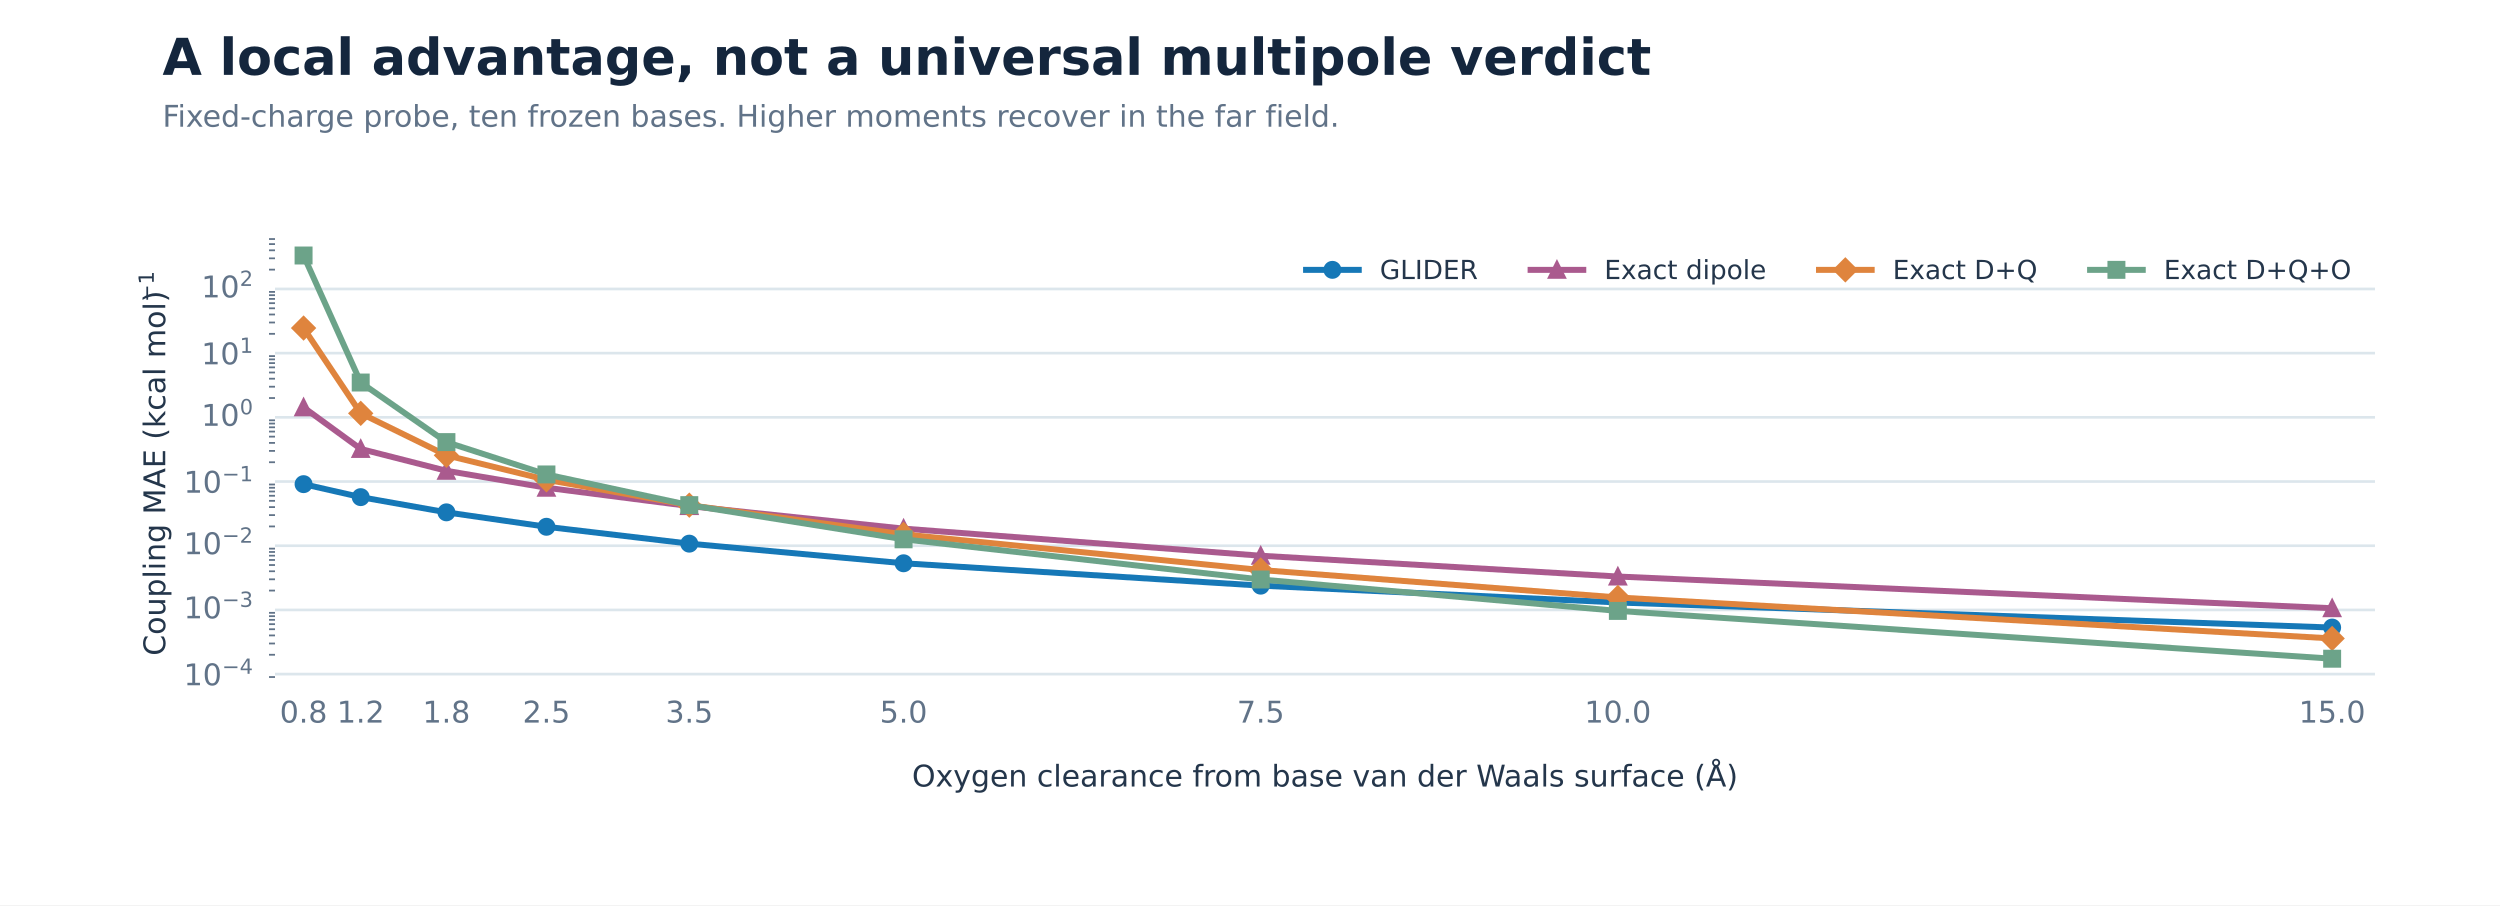
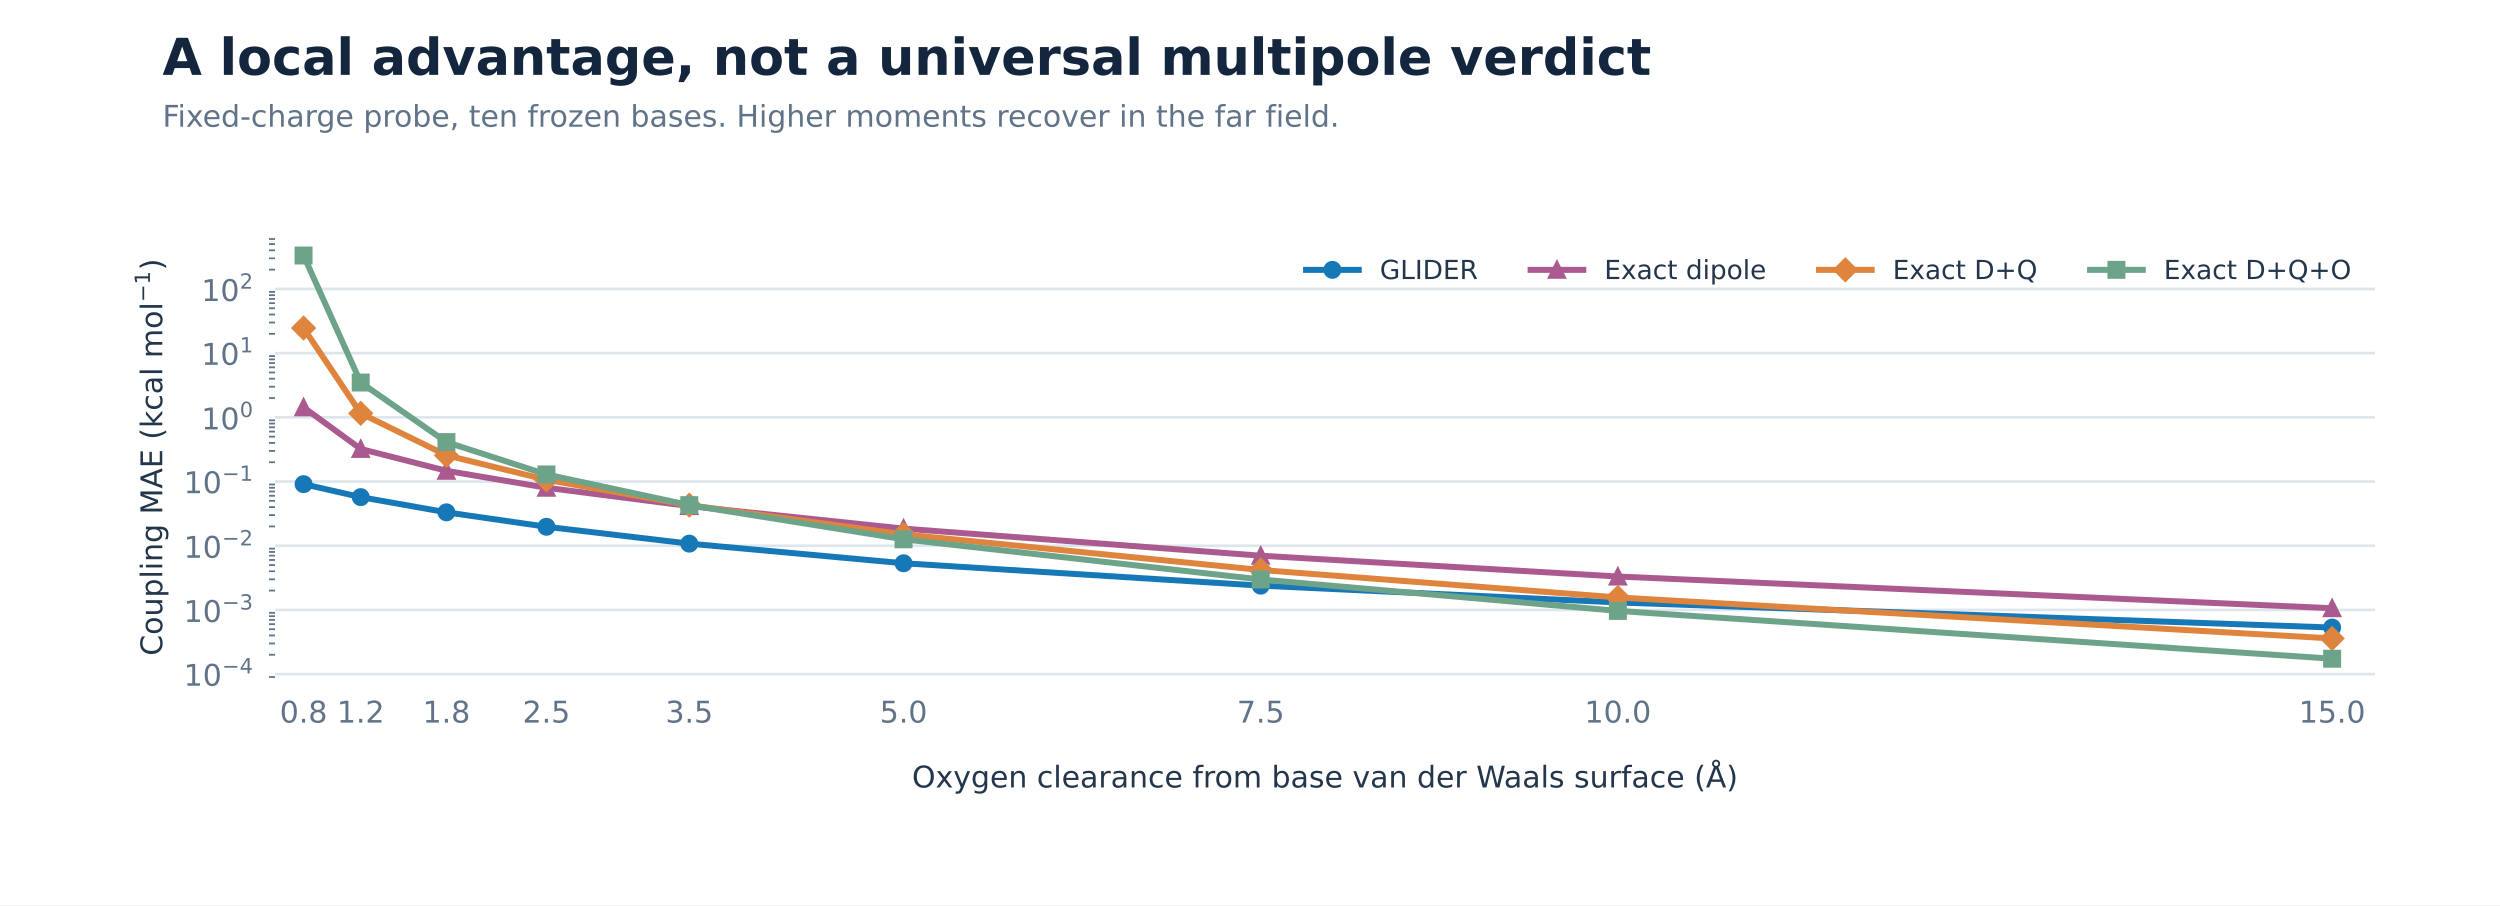
<svg xmlns="http://www.w3.org/2000/svg" xmlns:xlink="http://www.w3.org/1999/xlink" width="835.2pt" height="302.4pt" viewBox="0 0 835.2 302.4" version="1.1">
  <defs>
    <style type="text/css">*{stroke-linejoin: round; stroke-linecap: butt}</style>
  </defs>
  <g id="figure_1">
    <g id="patch_1">
-       <path d="M 0 302.4  L 835.2 302.4  L 835.2 0  L 0 0  z " style="fill: #ffffff" />
+       <path d="M 0 302.4 L 835.2 302.4 L 835.2 0 L 0 0 z " style="fill: #ffffff" />
    </g>
    <g id="axes_1">
      <g id="patch_2">
-         <path d="M 91.872 226.8  L 793.44 226.8  L 793.44 78.624  L 91.872 78.624  z " style="fill: #ffffff" />
+         <path d="M 91.872 226.8 L 793.44 226.8 L 793.44 78.624 L 91.872 78.624 z " style="fill: #ffffff" />
      </g>
      <g id="matplotlib.axis_1">
        <g id="xtick_1">
          <g id="line2d_1" />
          <g id="text_1">
-             <text style="fill: #617388; font: 10px 'DejaVu Sans'; text-anchor: middle" x="101.417" y="241.398" transform="rotate(-0 101.4171 241.3984)">0.8</text>
+             <text style="font-size: 10px; font-family: 'DejaVu Sans'; text-anchor: middle; fill: #617388" x="101.417" y="241.398" transform="rotate(-0 101.4171 241.3977)">0.8</text>
          </g>
        </g>
        <g id="xtick_2">
          <g id="line2d_2" />
          <g id="text_2">
-             <text style="fill: #617388; font: 10px 'DejaVu Sans'; text-anchor: middle" x="120.507" y="241.398" transform="rotate(-0 120.5074 241.3984)">1.2</text>
+             <text style="font-size: 10px; font-family: 'DejaVu Sans'; text-anchor: middle; fill: #617388" x="120.507" y="241.398" transform="rotate(-0 120.5074 241.3977)">1.2</text>
          </g>
        </g>
        <g id="xtick_3">
          <g id="line2d_3" />
          <g id="text_3">
-             <text style="fill: #617388; font: 10px 'DejaVu Sans'; text-anchor: middle" x="149.143" y="241.398" transform="rotate(-0 149.1429 241.3984)">1.8</text>
+             <text style="font-size: 10px; font-family: 'DejaVu Sans'; text-anchor: middle; fill: #617388" x="149.143" y="241.398" transform="rotate(-0 149.1429 241.3977)">1.8</text>
          </g>
        </g>
        <g id="xtick_4">
          <g id="line2d_4" />
          <g id="text_4">
-             <text style="fill: #617388; font: 10px 'DejaVu Sans'; text-anchor: middle" x="182.551" y="241.398" transform="rotate(-0 182.5509 241.3984)">2.5</text>
+             <text style="font-size: 10px; font-family: 'DejaVu Sans'; text-anchor: middle; fill: #617388" x="182.551" y="241.398" transform="rotate(-0 182.5509 241.3977)">2.5</text>
          </g>
        </g>
        <g id="xtick_5">
          <g id="line2d_5" />
          <g id="text_5">
-             <text style="fill: #617388; font: 10px 'DejaVu Sans'; text-anchor: middle" x="230.277" y="241.398" transform="rotate(-0 230.2766 241.3984)">3.5</text>
+             <text style="font-size: 10px; font-family: 'DejaVu Sans'; text-anchor: middle; fill: #617388" x="230.277" y="241.398" transform="rotate(-0 230.2766 241.3977)">3.5</text>
          </g>
        </g>
        <g id="xtick_6">
          <g id="line2d_6" />
          <g id="text_6">
-             <text style="fill: #617388; font: 10px 'DejaVu Sans'; text-anchor: middle" x="301.865" y="241.398" transform="rotate(-0 301.8651 241.3984)">5.0</text>
+             <text style="font-size: 10px; font-family: 'DejaVu Sans'; text-anchor: middle; fill: #617388" x="301.865" y="241.398" transform="rotate(-0 301.8651 241.3977)">5.0</text>
          </g>
        </g>
        <g id="xtick_7">
          <g id="line2d_7" />
          <g id="text_7">
-             <text style="fill: #617388; font: 10px 'DejaVu Sans'; text-anchor: middle" x="421.179" y="241.398" transform="rotate(-0 421.1794 241.3984)">7.5</text>
+             <text style="font-size: 10px; font-family: 'DejaVu Sans'; text-anchor: middle; fill: #617388" x="421.179" y="241.398" transform="rotate(-0 421.1794 241.3977)">7.5</text>
          </g>
        </g>
        <g id="xtick_8">
          <g id="line2d_8" />
          <g id="text_8">
-             <text style="fill: #617388; font: 10px 'DejaVu Sans'; text-anchor: middle" x="540.494" y="241.398" transform="rotate(-0 540.4937 241.3984)">10.0</text>
+             <text style="font-size: 10px; font-family: 'DejaVu Sans'; text-anchor: middle; fill: #617388" x="540.494" y="241.398" transform="rotate(-0 540.4937 241.3977)">10.0</text>
          </g>
        </g>
        <g id="xtick_9">
          <g id="line2d_9" />
          <g id="text_9">
-             <text style="fill: #617388; font: 10px 'DejaVu Sans'; text-anchor: middle" x="779.122" y="241.398" transform="rotate(-0 779.1223 241.3984)">15.0</text>
+             <text style="font-size: 10px; font-family: 'DejaVu Sans'; text-anchor: middle; fill: #617388" x="779.122" y="241.398" transform="rotate(-0 779.1223 241.3977)">15.0</text>
          </g>
        </g>
        <g id="text_10">
-           <text style="fill: #24364b; font: 10px 'DejaVu Sans'; text-anchor: middle" x="442.656" y="262.761" transform="rotate(-0 442.656 262.7609)">Oxygen clearance from base van der Waals surface (Å)</text>
+           <text style="font-size: 10px; font-family: 'DejaVu Sans'; text-anchor: middle; fill: #24364b" x="442.656" y="263.083" transform="rotate(-0 442.656 263.0828)">Oxygen clearance from base van der Waals surface (Å)</text>
        </g>
      </g>
      <g id="matplotlib.axis_2">
        <g id="ytick_1">
          <g id="line2d_10">
-             <path d="M 91.872 225.206  L 793.44 225.206  " clip-path="url(#pe23eff1ff9)" style="fill: none; stroke: #dce6ec; stroke-width: 0.9; stroke-linecap: square" />
+             <path d="M 91.872 225.206 L 793.44 225.206 " clip-path="url(#pe23eff1ff9)" style="fill: none; stroke: #dce6ec; stroke-width: 0.9; stroke-linecap: square" />
          </g>
          <g id="line2d_11" />
          <g id="text_11">
-             <g style="fill: #617388" transform="translate(61.372 229.0049)">
+             <g style="fill: #617388" transform="translate(61.372 229.8556)">
              <text>
-                 <tspan style="font: 10px 'DejaVu Sans'" x="0 6.362" y="-0.064">10</tspan>
-                 <tspan style="font: 7px 'DejaVu Sans'" x="12.82 18.686" y="-3.892">−4</tspan>
+                 <tspan x="0" y="-0.762" style="font-size: 10px; font-family: 'DejaVu Sans'; fill: #617388">1</tspan>
+                 <tspan x="6.362" y="-0.762" style="font-size: 10px; font-family: 'DejaVu Sans'; fill: #617388">0</tspan>
+                 <tspan x="12.82" y="-4.892" style="font-size: 7px; font-family: 'DejaVu Sans'; fill: #617388">−</tspan>
+                 <tspan x="18.686" y="-4.892" style="font-size: 7px; font-family: 'DejaVu Sans'; fill: #617388">4</tspan>
              </text>
            </g>
          </g>
        </g>
        <g id="ytick_2">
          <g id="line2d_12">
-             <path d="M 91.872 203.761  L 793.44 203.761  " clip-path="url(#pe23eff1ff9)" style="fill: none; stroke: #dce6ec; stroke-width: 0.9; stroke-linecap: square" />
+             <path d="M 91.872 203.761 L 793.44 203.761 " clip-path="url(#pe23eff1ff9)" style="fill: none; stroke: #dce6ec; stroke-width: 0.9; stroke-linecap: square" />
          </g>
          <g id="line2d_13" />
          <g id="text_12">
-             <g style="fill: #617388" transform="translate(61.372 207.5597)">
+             <g style="fill: #617388" transform="translate(61.372 208.4605)">
              <text>
-                 <tspan style="font: 10px 'DejaVu Sans'" x="0 6.362" y="-0.977">10</tspan>
-                 <tspan style="font: 7px 'DejaVu Sans'" x="12.82 18.686" y="-4.805">−3</tspan>
+                 <tspan x="0" y="-0.675" style="font-size: 10px; font-family: 'DejaVu Sans'; fill: #617388">1</tspan>
+                 <tspan x="6.362" y="-0.675" style="font-size: 10px; font-family: 'DejaVu Sans'; fill: #617388">0</tspan>
+                 <tspan x="12.82" y="-4.805" style="font-size: 7px; font-family: 'DejaVu Sans'; fill: #617388">−</tspan>
+                 <tspan x="18.686" y="-4.805" style="font-size: 7px; font-family: 'DejaVu Sans'; fill: #617388">3</tspan>
              </text>
            </g>
          </g>
        </g>
        <g id="ytick_3">
          <g id="line2d_14">
-             <path d="M 91.872 182.315  L 793.44 182.315  " clip-path="url(#pe23eff1ff9)" style="fill: none; stroke: #dce6ec; stroke-width: 0.9; stroke-linecap: square" />
+             <path d="M 91.872 182.315 L 793.44 182.315 " clip-path="url(#pe23eff1ff9)" style="fill: none; stroke: #dce6ec; stroke-width: 0.9; stroke-linecap: square" />
          </g>
          <g id="line2d_15" />
          <g id="text_13">
-             <g style="fill: #617388" transform="translate(61.372 186.1146)">
+             <g style="fill: #617388" transform="translate(61.372 187.0154)">
              <text>
-                 <tspan style="font: 10px 'DejaVu Sans'" x="0 6.362" y="-0.977">10</tspan>
-                 <tspan style="font: 7px 'DejaVu Sans'" x="12.82 18.686" y="-4.805">−2</tspan>
+                 <tspan x="0" y="-0.675" style="font-size: 10px; font-family: 'DejaVu Sans'; fill: #617388">1</tspan>
+                 <tspan x="6.362" y="-0.675" style="font-size: 10px; font-family: 'DejaVu Sans'; fill: #617388">0</tspan>
+                 <tspan x="12.82" y="-4.805" style="font-size: 7px; font-family: 'DejaVu Sans'; fill: #617388">−</tspan>
+                 <tspan x="18.686" y="-4.805" style="font-size: 7px; font-family: 'DejaVu Sans'; fill: #617388">2</tspan>
              </text>
            </g>
          </g>
        </g>
        <g id="ytick_4">
          <g id="line2d_16">
-             <path d="M 91.872 160.87  L 793.44 160.87  " clip-path="url(#pe23eff1ff9)" style="fill: none; stroke: #dce6ec; stroke-width: 0.9; stroke-linecap: square" />
+             <path d="M 91.872 160.87 L 793.44 160.87 " clip-path="url(#pe23eff1ff9)" style="fill: none; stroke: #dce6ec; stroke-width: 0.9; stroke-linecap: square" />
          </g>
          <g id="line2d_17" />
          <g id="text_14">
-             <g style="fill: #617388" transform="translate(61.372 164.6695)">
+             <g style="fill: #617388" transform="translate(61.372 165.5203)">
              <text>
-                 <tspan style="font: 10px 'DejaVu Sans'" x="0 6.362" y="-0.064">10</tspan>
-                 <tspan style="font: 7px 'DejaVu Sans'" x="12.82 18.686" y="-3.892">−1</tspan>
+                 <tspan x="0" y="-0.762" style="font-size: 10px; font-family: 'DejaVu Sans'; fill: #617388">1</tspan>
+                 <tspan x="6.362" y="-0.762" style="font-size: 10px; font-family: 'DejaVu Sans'; fill: #617388">0</tspan>
+                 <tspan x="12.82" y="-4.892" style="font-size: 7px; font-family: 'DejaVu Sans'; fill: #617388">−</tspan>
+                 <tspan x="18.686" y="-4.892" style="font-size: 7px; font-family: 'DejaVu Sans'; fill: #617388">1</tspan>
              </text>
            </g>
          </g>
        </g>
        <g id="ytick_5">
          <g id="line2d_18">
-             <path d="M 91.872 139.425  L 793.44 139.425  " clip-path="url(#pe23eff1ff9)" style="fill: none; stroke: #dce6ec; stroke-width: 0.9; stroke-linecap: square" />
+             <path d="M 91.872 139.425 L 793.44 139.425 " clip-path="url(#pe23eff1ff9)" style="fill: none; stroke: #dce6ec; stroke-width: 0.9; stroke-linecap: square" />
          </g>
          <g id="line2d_19" />
          <g id="text_15">
-             <g style="fill: #617388" transform="translate(67.272 143.2243)">
+             <g style="fill: #617388" transform="translate(67.272 144.1251)">
              <text>
-                 <tspan style="font: 10px 'DejaVu Sans'" x="0 6.362" y="-0.977">10</tspan>
-                 <tspan style="font: 7px 'DejaVu Sans'" x="12.82" y="-4.805">0</tspan>
+                 <tspan x="0" y="-0.675" style="font-size: 10px; font-family: 'DejaVu Sans'; fill: #617388">1</tspan>
+                 <tspan x="6.362" y="-0.675" style="font-size: 10px; font-family: 'DejaVu Sans'; fill: #617388">0</tspan>
+                 <tspan x="12.82" y="-4.805" style="font-size: 7px; font-family: 'DejaVu Sans'; fill: #617388">0</tspan>
              </text>
            </g>
          </g>
        </g>
        <g id="ytick_6">
          <g id="line2d_20">
-             <path d="M 91.872 117.98  L 793.44 117.98  " clip-path="url(#pe23eff1ff9)" style="fill: none; stroke: #dce6ec; stroke-width: 0.9; stroke-linecap: square" />
+             <path d="M 91.872 117.98 L 793.44 117.98 " clip-path="url(#pe23eff1ff9)" style="fill: none; stroke: #dce6ec; stroke-width: 0.9; stroke-linecap: square" />
          </g>
          <g id="line2d_21" />
          <g id="text_16">
-             <g style="fill: #617388" transform="translate(67.272 121.7792)">
+             <g style="fill: #617388" transform="translate(67.272 122.63)">
              <text>
-                 <tspan style="font: 10px 'DejaVu Sans'" x="0 6.362" y="-0.064">10</tspan>
-                 <tspan style="font: 7px 'DejaVu Sans'" x="12.82" y="-3.892">1</tspan>
+                 <tspan x="0" y="-0.762" style="font-size: 10px; font-family: 'DejaVu Sans'; fill: #617388">1</tspan>
+                 <tspan x="6.362" y="-0.762" style="font-size: 10px; font-family: 'DejaVu Sans'; fill: #617388">0</tspan>
+                 <tspan x="12.82" y="-4.892" style="font-size: 7px; font-family: 'DejaVu Sans'; fill: #617388">1</tspan>
              </text>
            </g>
          </g>
        </g>
        <g id="ytick_7">
          <g id="line2d_22">
-             <path d="M 91.872 96.535  L 793.44 96.535  " clip-path="url(#pe23eff1ff9)" style="fill: none; stroke: #dce6ec; stroke-width: 0.9; stroke-linecap: square" />
+             <path d="M 91.872 96.535 L 793.44 96.535 " clip-path="url(#pe23eff1ff9)" style="fill: none; stroke: #dce6ec; stroke-width: 0.9; stroke-linecap: square" />
          </g>
          <g id="line2d_23" />
          <g id="text_17">
-             <g style="fill: #617388" transform="translate(67.272 100.3341)">
+             <g style="fill: #617388" transform="translate(67.272 101.2349)">
              <text>
-                 <tspan style="font: 10px 'DejaVu Sans'" x="0 6.362" y="-0.977">10</tspan>
-                 <tspan style="font: 7px 'DejaVu Sans'" x="12.82" y="-4.805">2</tspan>
+                 <tspan x="0" y="-0.675" style="font-size: 10px; font-family: 'DejaVu Sans'; fill: #617388">1</tspan>
+                 <tspan x="6.362" y="-0.675" style="font-size: 10px; font-family: 'DejaVu Sans'; fill: #617388">0</tspan>
+                 <tspan x="12.82" y="-4.805" style="font-size: 7px; font-family: 'DejaVu Sans'; fill: #617388">2</tspan>
              </text>
            </g>
          </g>
        </g>
        <g id="ytick_8">
          <g id="line2d_24">
            <defs>
-               <path id="m62136d1f31" d="M 0 0  L -2 0  " style="stroke: #617388; stroke-width: 0.6" />
+               <path id="m62136d1f31" d="M 0 0 L -2 0 " style="stroke: #617388; stroke-width: 0.6" />
            </defs>
            <g>
              <use xlink:href="#m62136d1f31" x="91.872" y="226.187" style="fill: #617388; stroke: #617388; stroke-width: 0.6" />
            </g>
          </g>
        </g>
        <g id="ytick_9">
          <g id="line2d_25">
            <g>
              <use xlink:href="#m62136d1f31" x="91.872" y="218.75" style="fill: #617388; stroke: #617388; stroke-width: 0.6" />
            </g>
          </g>
        </g>
        <g id="ytick_10">
          <g id="line2d_26">
            <g>
              <use xlink:href="#m62136d1f31" x="91.872" y="214.974" style="fill: #617388; stroke: #617388; stroke-width: 0.6" />
            </g>
          </g>
        </g>
        <g id="ytick_11">
          <g id="line2d_27">
            <g>
              <use xlink:href="#m62136d1f31" x="91.872" y="212.294" style="fill: #617388; stroke: #617388; stroke-width: 0.6" />
            </g>
          </g>
        </g>
        <g id="ytick_12">
          <g id="line2d_28">
            <g>
              <use xlink:href="#m62136d1f31" x="91.872" y="210.216" style="fill: #617388; stroke: #617388; stroke-width: 0.6" />
            </g>
          </g>
        </g>
        <g id="ytick_13">
          <g id="line2d_29">
            <g>
              <use xlink:href="#m62136d1f31" x="91.872" y="208.518" style="fill: #617388; stroke: #617388; stroke-width: 0.6" />
            </g>
          </g>
        </g>
        <g id="ytick_14">
          <g id="line2d_30">
            <g>
              <use xlink:href="#m62136d1f31" x="91.872" y="207.082" style="fill: #617388; stroke: #617388; stroke-width: 0.6" />
            </g>
          </g>
        </g>
        <g id="ytick_15">
          <g id="line2d_31">
            <g>
              <use xlink:href="#m62136d1f31" x="91.872" y="205.839" style="fill: #617388; stroke: #617388; stroke-width: 0.6" />
            </g>
          </g>
        </g>
        <g id="ytick_16">
          <g id="line2d_32">
            <g>
              <use xlink:href="#m62136d1f31" x="91.872" y="204.742" style="fill: #617388; stroke: #617388; stroke-width: 0.6" />
            </g>
          </g>
        </g>
        <g id="ytick_17">
          <g id="line2d_33">
            <g>
              <use xlink:href="#m62136d1f31" x="91.872" y="197.305" style="fill: #617388; stroke: #617388; stroke-width: 0.6" />
            </g>
          </g>
        </g>
        <g id="ytick_18">
          <g id="line2d_34">
            <g>
              <use xlink:href="#m62136d1f31" x="91.872" y="193.529" style="fill: #617388; stroke: #617388; stroke-width: 0.6" />
            </g>
          </g>
        </g>
        <g id="ytick_19">
          <g id="line2d_35">
            <g>
              <use xlink:href="#m62136d1f31" x="91.872" y="190.849" style="fill: #617388; stroke: #617388; stroke-width: 0.6" />
            </g>
          </g>
        </g>
        <g id="ytick_20">
          <g id="line2d_36">
            <g>
              <use xlink:href="#m62136d1f31" x="91.872" y="188.771" style="fill: #617388; stroke: #617388; stroke-width: 0.6" />
            </g>
          </g>
        </g>
        <g id="ytick_21">
          <g id="line2d_37">
            <g>
              <use xlink:href="#m62136d1f31" x="91.872" y="187.073" style="fill: #617388; stroke: #617388; stroke-width: 0.6" />
            </g>
          </g>
        </g>
        <g id="ytick_22">
          <g id="line2d_38">
            <g>
              <use xlink:href="#m62136d1f31" x="91.872" y="185.637" style="fill: #617388; stroke: #617388; stroke-width: 0.6" />
            </g>
          </g>
        </g>
        <g id="ytick_23">
          <g id="line2d_39">
            <g>
              <use xlink:href="#m62136d1f31" x="91.872" y="184.394" style="fill: #617388; stroke: #617388; stroke-width: 0.6" />
            </g>
          </g>
        </g>
        <g id="ytick_24">
          <g id="line2d_40">
            <g>
              <use xlink:href="#m62136d1f31" x="91.872" y="183.297" style="fill: #617388; stroke: #617388; stroke-width: 0.6" />
            </g>
          </g>
        </g>
        <g id="ytick_25">
          <g id="line2d_41">
            <g>
              <use xlink:href="#m62136d1f31" x="91.872" y="175.86" style="fill: #617388; stroke: #617388; stroke-width: 0.6" />
            </g>
          </g>
        </g>
        <g id="ytick_26">
          <g id="line2d_42">
            <g>
              <use xlink:href="#m62136d1f31" x="91.872" y="172.083" style="fill: #617388; stroke: #617388; stroke-width: 0.6" />
            </g>
          </g>
        </g>
        <g id="ytick_27">
          <g id="line2d_43">
            <g>
              <use xlink:href="#m62136d1f31" x="91.872" y="169.404" style="fill: #617388; stroke: #617388; stroke-width: 0.6" />
            </g>
          </g>
        </g>
        <g id="ytick_28">
          <g id="line2d_44">
            <g>
              <use xlink:href="#m62136d1f31" x="91.872" y="167.326" style="fill: #617388; stroke: #617388; stroke-width: 0.6" />
            </g>
          </g>
        </g>
        <g id="ytick_29">
          <g id="line2d_45">
            <g>
              <use xlink:href="#m62136d1f31" x="91.872" y="165.628" style="fill: #617388; stroke: #617388; stroke-width: 0.6" />
            </g>
          </g>
        </g>
        <g id="ytick_30">
          <g id="line2d_46">
            <g>
              <use xlink:href="#m62136d1f31" x="91.872" y="164.192" style="fill: #617388; stroke: #617388; stroke-width: 0.6" />
            </g>
          </g>
        </g>
        <g id="ytick_31">
          <g id="line2d_47">
            <g>
              <use xlink:href="#m62136d1f31" x="91.872" y="162.949" style="fill: #617388; stroke: #617388; stroke-width: 0.6" />
            </g>
          </g>
        </g>
        <g id="ytick_32">
          <g id="line2d_48">
            <g>
              <use xlink:href="#m62136d1f31" x="91.872" y="161.852" style="fill: #617388; stroke: #617388; stroke-width: 0.6" />
            </g>
          </g>
        </g>
        <g id="ytick_33">
          <g id="line2d_49">
            <g>
              <use xlink:href="#m62136d1f31" x="91.872" y="154.415" style="fill: #617388; stroke: #617388; stroke-width: 0.6" />
            </g>
          </g>
        </g>
        <g id="ytick_34">
          <g id="line2d_50">
            <g>
              <use xlink:href="#m62136d1f31" x="91.872" y="150.638" style="fill: #617388; stroke: #617388; stroke-width: 0.6" />
            </g>
          </g>
        </g>
        <g id="ytick_35">
          <g id="line2d_51">
            <g>
              <use xlink:href="#m62136d1f31" x="91.872" y="147.959" style="fill: #617388; stroke: #617388; stroke-width: 0.6" />
            </g>
          </g>
        </g>
        <g id="ytick_36">
          <g id="line2d_52">
            <g>
              <use xlink:href="#m62136d1f31" x="91.872" y="145.881" style="fill: #617388; stroke: #617388; stroke-width: 0.6" />
            </g>
          </g>
        </g>
        <g id="ytick_37">
          <g id="line2d_53">
            <g>
              <use xlink:href="#m62136d1f31" x="91.872" y="144.183" style="fill: #617388; stroke: #617388; stroke-width: 0.6" />
            </g>
          </g>
        </g>
        <g id="ytick_38">
          <g id="line2d_54">
            <g>
              <use xlink:href="#m62136d1f31" x="91.872" y="142.747" style="fill: #617388; stroke: #617388; stroke-width: 0.6" />
            </g>
          </g>
        </g>
        <g id="ytick_39">
          <g id="line2d_55">
            <g>
              <use xlink:href="#m62136d1f31" x="91.872" y="141.503" style="fill: #617388; stroke: #617388; stroke-width: 0.6" />
            </g>
          </g>
        </g>
        <g id="ytick_40">
          <g id="line2d_56">
            <g>
              <use xlink:href="#m62136d1f31" x="91.872" y="140.406" style="fill: #617388; stroke: #617388; stroke-width: 0.6" />
            </g>
          </g>
        </g>
        <g id="ytick_41">
          <g id="line2d_57">
            <g>
              <use xlink:href="#m62136d1f31" x="91.872" y="132.97" style="fill: #617388; stroke: #617388; stroke-width: 0.6" />
            </g>
          </g>
        </g>
        <g id="ytick_42">
          <g id="line2d_58">
            <g>
              <use xlink:href="#m62136d1f31" x="91.872" y="129.193" style="fill: #617388; stroke: #617388; stroke-width: 0.6" />
            </g>
          </g>
        </g>
        <g id="ytick_43">
          <g id="line2d_59">
            <g>
              <use xlink:href="#m62136d1f31" x="91.872" y="126.514" style="fill: #617388; stroke: #617388; stroke-width: 0.6" />
            </g>
          </g>
        </g>
        <g id="ytick_44">
          <g id="line2d_60">
            <g>
              <use xlink:href="#m62136d1f31" x="91.872" y="124.436" style="fill: #617388; stroke: #617388; stroke-width: 0.6" />
            </g>
          </g>
        </g>
        <g id="ytick_45">
          <g id="line2d_61">
            <g>
              <use xlink:href="#m62136d1f31" x="91.872" y="122.738" style="fill: #617388; stroke: #617388; stroke-width: 0.6" />
            </g>
          </g>
        </g>
        <g id="ytick_46">
          <g id="line2d_62">
            <g>
              <use xlink:href="#m62136d1f31" x="91.872" y="121.302" style="fill: #617388; stroke: #617388; stroke-width: 0.6" />
            </g>
          </g>
        </g>
        <g id="ytick_47">
          <g id="line2d_63">
            <g>
              <use xlink:href="#m62136d1f31" x="91.872" y="120.058" style="fill: #617388; stroke: #617388; stroke-width: 0.6" />
            </g>
          </g>
        </g>
        <g id="ytick_48">
          <g id="line2d_64">
            <g>
              <use xlink:href="#m62136d1f31" x="91.872" y="118.961" style="fill: #617388; stroke: #617388; stroke-width: 0.6" />
            </g>
          </g>
        </g>
        <g id="ytick_49">
          <g id="line2d_65">
            <g>
              <use xlink:href="#m62136d1f31" x="91.872" y="111.524" style="fill: #617388; stroke: #617388; stroke-width: 0.6" />
            </g>
          </g>
        </g>
        <g id="ytick_50">
          <g id="line2d_66">
            <g>
              <use xlink:href="#m62136d1f31" x="91.872" y="107.748" style="fill: #617388; stroke: #617388; stroke-width: 0.6" />
            </g>
          </g>
        </g>
        <g id="ytick_51">
          <g id="line2d_67">
            <g>
              <use xlink:href="#m62136d1f31" x="91.872" y="105.069" style="fill: #617388; stroke: #617388; stroke-width: 0.6" />
            </g>
          </g>
        </g>
        <g id="ytick_52">
          <g id="line2d_68">
            <g>
              <use xlink:href="#m62136d1f31" x="91.872" y="102.991" style="fill: #617388; stroke: #617388; stroke-width: 0.6" />
            </g>
          </g>
        </g>
        <g id="ytick_53">
          <g id="line2d_69">
            <g>
              <use xlink:href="#m62136d1f31" x="91.872" y="101.292" style="fill: #617388; stroke: #617388; stroke-width: 0.6" />
            </g>
          </g>
        </g>
        <g id="ytick_54">
          <g id="line2d_70">
            <g>
              <use xlink:href="#m62136d1f31" x="91.872" y="99.857" style="fill: #617388; stroke: #617388; stroke-width: 0.6" />
            </g>
          </g>
        </g>
        <g id="ytick_55">
          <g id="line2d_71">
            <g>
              <use xlink:href="#m62136d1f31" x="91.872" y="98.613" style="fill: #617388; stroke: #617388; stroke-width: 0.6" />
            </g>
          </g>
        </g>
        <g id="ytick_56">
          <g id="line2d_72">
            <g>
              <use xlink:href="#m62136d1f31" x="91.872" y="97.516" style="fill: #617388; stroke: #617388; stroke-width: 0.6" />
            </g>
          </g>
        </g>
        <g id="ytick_57">
          <g id="line2d_73">
            <g>
              <use xlink:href="#m62136d1f31" x="91.872" y="90.079" style="fill: #617388; stroke: #617388; stroke-width: 0.6" />
            </g>
          </g>
        </g>
        <g id="ytick_58">
          <g id="line2d_74">
            <g>
              <use xlink:href="#m62136d1f31" x="91.872" y="86.303" style="fill: #617388; stroke: #617388; stroke-width: 0.6" />
            </g>
          </g>
        </g>
        <g id="ytick_59">
          <g id="line2d_75">
            <g>
              <use xlink:href="#m62136d1f31" x="91.872" y="83.624" style="fill: #617388; stroke: #617388; stroke-width: 0.6" />
            </g>
          </g>
        </g>
        <g id="ytick_60">
          <g id="line2d_76">
            <g>
              <use xlink:href="#m62136d1f31" x="91.872" y="81.545" style="fill: #617388; stroke: #617388; stroke-width: 0.6" />
            </g>
          </g>
        </g>
        <g id="ytick_61">
          <g id="line2d_77">
            <g>
              <use xlink:href="#m62136d1f31" x="91.872" y="79.847" style="fill: #617388; stroke: #617388; stroke-width: 0.6" />
            </g>
          </g>
        </g>
        <g id="text_18">
-           <g style="fill: #24364b" transform="translate(55.272 219.062) rotate(-90)">
+           <g style="fill: #24364b" transform="translate(54.96966 219.062) rotate(-90)">
            <text>
-               <tspan style="font: 10px 'DejaVu Sans'" x="0 6.982 13.101 19.438 25.786 28.564 31.343 37.681 44.028 47.207 55.835 62.676 68.994 72.173 76.074 81.865 87.363 93.491 96.27 99.448 109.189 115.308 128.774" y="-0.064">Coupling MAE (kcal mol)</tspan>
-               <tspan style="font: 7px 'DejaVu Sans'" x="118.182 124.047" y="-3.892">−1</tspan>
+               <tspan x="0" y="-0.762" style="font-size: 10px; font-family: 'DejaVu Sans'; fill: #24364b">C</tspan>
+               <tspan x="6.982" y="-0.762" style="font-size: 10px; font-family: 'DejaVu Sans'; fill: #24364b">o</tspan>
+               <tspan x="13.101" y="-0.762" style="font-size: 10px; font-family: 'DejaVu Sans'; fill: #24364b">u</tspan>
+               <tspan x="19.438" y="-0.762" style="font-size: 10px; font-family: 'DejaVu Sans'; fill: #24364b">p</tspan>
+               <tspan x="25.786" y="-0.762" style="font-size: 10px; font-family: 'DejaVu Sans'; fill: #24364b">l</tspan>
+               <tspan x="28.564" y="-0.762" style="font-size: 10px; font-family: 'DejaVu Sans'; fill: #24364b">i</tspan>
+               <tspan x="31.343" y="-0.762" style="font-size: 10px; font-family: 'DejaVu Sans'; fill: #24364b">n</tspan>
+               <tspan x="37.681" y="-0.762" style="font-size: 10px; font-family: 'DejaVu Sans'; fill: #24364b">g</tspan>
+               <tspan x="44.028" y="-0.762" style="font-size: 10px; font-family: 'DejaVu Sans'; fill: #24364b"> </tspan>
+               <tspan x="47.207" y="-0.762" style="font-size: 10px; font-family: 'DejaVu Sans'; fill: #24364b">M</tspan>
+               <tspan x="55.835" y="-0.762" style="font-size: 10px; font-family: 'DejaVu Sans'; fill: #24364b">A</tspan>
+               <tspan x="62.676" y="-0.762" style="font-size: 10px; font-family: 'DejaVu Sans'; fill: #24364b">E</tspan>
+               <tspan x="68.994" y="-0.762" style="font-size: 10px; font-family: 'DejaVu Sans'; fill: #24364b"> </tspan>
+               <tspan x="72.173" y="-0.762" style="font-size: 10px; font-family: 'DejaVu Sans'; fill: #24364b">(</tspan>
+               <tspan x="76.074" y="-0.762" style="font-size: 10px; font-family: 'DejaVu Sans'; fill: #24364b">k</tspan>
+               <tspan x="81.865" y="-0.762" style="font-size: 10px; font-family: 'DejaVu Sans'; fill: #24364b">c</tspan>
+               <tspan x="87.363" y="-0.762" style="font-size: 10px; font-family: 'DejaVu Sans'; fill: #24364b">a</tspan>
+               <tspan x="93.491" y="-0.762" style="font-size: 10px; font-family: 'DejaVu Sans'; fill: #24364b">l</tspan>
+               <tspan x="96.27" y="-0.762" style="font-size: 10px; font-family: 'DejaVu Sans'; fill: #24364b"> </tspan>
+               <tspan x="99.448" y="-0.762" style="font-size: 10px; font-family: 'DejaVu Sans'; fill: #24364b">m</tspan>
+               <tspan x="109.189" y="-0.762" style="font-size: 10px; font-family: 'DejaVu Sans'; fill: #24364b">o</tspan>
+               <tspan x="115.308" y="-0.762" style="font-size: 10px; font-family: 'DejaVu Sans'; fill: #24364b">l</tspan>
+               <tspan x="128.774" y="-0.762" style="font-size: 10px; font-family: 'DejaVu Sans'; fill: #24364b">)</tspan>
+               <tspan x="118.182" y="-4.892" style="font-size: 7px; font-family: 'DejaVu Sans'; fill: #24364b">−</tspan>
+               <tspan x="124.047" y="-4.892" style="font-size: 7px; font-family: 'DejaVu Sans'; fill: #24364b">1</tspan>
            </text>
          </g>
        </g>
      </g>
      <g id="line2d_78">
-         <path d="M 101.417 161.745  L 120.507 166.082  L 149.143 171.164  L 182.551 175.987  L 230.277 181.624  L 301.865 188.179  L 421.179 195.655  L 540.494 201.279  L 779.122 209.654  " clip-path="url(#pe23eff1ff9)" style="fill: none; stroke: #1678b7; stroke-width: 2; stroke-linecap: square" />
+         <path d="M 101.417 161.745 L 120.507 166.082 L 149.143 171.164 L 182.551 175.987 L 230.277 181.624 L 301.865 188.179 L 421.179 195.655 L 540.494 201.279 L 779.122 209.654 " clip-path="url(#pe23eff1ff9)" style="fill: none; stroke: #1678b7; stroke-width: 2; stroke-linecap: square" />
        <defs>
-           <path id="m32ac013cf5" d="M 0 2.5  C 0.663 2.5 1.299 2.237 1.768 1.768  C 2.237 1.299 2.5 0.663 2.5 0  C 2.5 -0.663 2.237 -1.299 1.768 -1.768  C 1.299 -2.237 0.663 -2.5 0 -2.5  C -0.663 -2.5 -1.299 -2.237 -1.768 -1.768  C -2.237 -1.299 -2.5 -0.663 -2.5 0  C -2.5 0.663 -2.237 1.299 -1.768 1.768  C -1.299 2.237 -0.663 2.5 0 2.5  z " style="stroke: #1678b7" />
+           <path id="m32ac013cf5" d="M 0 2.5 C 0.663 2.5 1.299 2.237 1.768 1.768 C 2.237 1.299 2.5 0.663 2.5 0 C 2.5 -0.663 2.237 -1.299 1.768 -1.768 C 1.299 -2.237 0.663 -2.5 0 -2.5 C -0.663 -2.5 -1.299 -2.237 -1.768 -1.768 C -2.237 -1.299 -2.5 -0.663 -2.5 0 C -2.5 0.663 -2.237 1.299 -1.768 1.768 C -1.299 2.237 -0.663 2.5 0 2.5 z " style="stroke: #1678b7" />
        </defs>
        <g clip-path="url(#pe23eff1ff9)">
          <use xlink:href="#m32ac013cf5" x="101.417" y="161.745" style="fill: #1678b7; stroke: #1678b7" />
          <use xlink:href="#m32ac013cf5" x="120.507" y="166.082" style="fill: #1678b7; stroke: #1678b7" />
          <use xlink:href="#m32ac013cf5" x="149.143" y="171.164" style="fill: #1678b7; stroke: #1678b7" />
          <use xlink:href="#m32ac013cf5" x="182.551" y="175.987" style="fill: #1678b7; stroke: #1678b7" />
          <use xlink:href="#m32ac013cf5" x="230.277" y="181.624" style="fill: #1678b7; stroke: #1678b7" />
          <use xlink:href="#m32ac013cf5" x="301.865" y="188.179" style="fill: #1678b7; stroke: #1678b7" />
          <use xlink:href="#m32ac013cf5" x="421.179" y="195.655" style="fill: #1678b7; stroke: #1678b7" />
          <use xlink:href="#m32ac013cf5" x="540.494" y="201.279" style="fill: #1678b7; stroke: #1678b7" />
          <use xlink:href="#m32ac013cf5" x="779.122" y="209.654" style="fill: #1678b7; stroke: #1678b7" />
        </g>
      </g>
      <g id="line2d_79">
-         <path d="M 101.417 136.092  L 120.507 149.992  L 149.143 157.288  L 182.551 162.952  L 230.277 169.07  L 301.865 176.603  L 421.179 185.66  L 540.494 192.605  L 779.122 203.201  " clip-path="url(#pe23eff1ff9)" style="fill: none; stroke: #aa5a8e; stroke-width: 2; stroke-linecap: square" />
+         <path d="M 101.417 136.092 L 120.507 149.992 L 149.143 157.288 L 182.551 162.952 L 230.277 169.07 L 301.865 176.603 L 421.179 185.66 L 540.494 192.605 L 779.122 203.201 " clip-path="url(#pe23eff1ff9)" style="fill: none; stroke: #aa5a8e; stroke-width: 2; stroke-linecap: square" />
        <defs>
-           <path id="mb6e55b1c1b" d="M 0 -2.5  L -2.5 2.5  L 2.5 2.5  z " style="stroke: #aa5a8e; stroke-linejoin: miter" />
+           <path id="mb6e55b1c1b" d="M 0 -2.5 L -2.5 2.5 L 2.5 2.5 z " style="stroke: #aa5a8e; stroke-linejoin: miter" />
        </defs>
        <g clip-path="url(#pe23eff1ff9)">
          <use xlink:href="#mb6e55b1c1b" x="101.417" y="136.092" style="fill: #aa5a8e; stroke: #aa5a8e; stroke-linejoin: miter" />
          <use xlink:href="#mb6e55b1c1b" x="120.507" y="149.992" style="fill: #aa5a8e; stroke: #aa5a8e; stroke-linejoin: miter" />
          <use xlink:href="#mb6e55b1c1b" x="149.143" y="157.288" style="fill: #aa5a8e; stroke: #aa5a8e; stroke-linejoin: miter" />
          <use xlink:href="#mb6e55b1c1b" x="182.551" y="162.952" style="fill: #aa5a8e; stroke: #aa5a8e; stroke-linejoin: miter" />
          <use xlink:href="#mb6e55b1c1b" x="230.277" y="169.07" style="fill: #aa5a8e; stroke: #aa5a8e; stroke-linejoin: miter" />
          <use xlink:href="#mb6e55b1c1b" x="301.865" y="176.603" style="fill: #aa5a8e; stroke: #aa5a8e; stroke-linejoin: miter" />
          <use xlink:href="#mb6e55b1c1b" x="421.179" y="185.66" style="fill: #aa5a8e; stroke: #aa5a8e; stroke-linejoin: miter" />
          <use xlink:href="#mb6e55b1c1b" x="540.494" y="192.605" style="fill: #aa5a8e; stroke: #aa5a8e; stroke-linejoin: miter" />
          <use xlink:href="#mb6e55b1c1b" x="779.122" y="203.201" style="fill: #aa5a8e; stroke: #aa5a8e; stroke-linejoin: miter" />
        </g>
      </g>
      <g id="line2d_80">
-         <path d="M 101.417 109.596  L 120.507 138.09  L 149.143 152.11  L 182.551 160.297  L 230.277 168.765  L 301.865 178.521  L 421.179 190.429  L 540.494 199.6  L 779.122 213.301  " clip-path="url(#pe23eff1ff9)" style="fill: none; stroke: #df843d; stroke-width: 2; stroke-linecap: square" />
+         <path d="M 101.417 109.596 L 120.507 138.09 L 149.143 152.11 L 182.551 160.297 L 230.277 168.765 L 301.865 178.521 L 421.179 190.429 L 540.494 199.6 L 779.122 213.301 " clip-path="url(#pe23eff1ff9)" style="fill: none; stroke: #df843d; stroke-width: 2; stroke-linecap: square" />
        <defs>
-           <path id="m174d647d92" d="M -0 3.536  L 3.536 0  L 0 -3.536  L -3.536 -0  z " style="stroke: #df843d; stroke-linejoin: miter" />
+           <path id="m174d647d92" d="M -0 3.536 L 3.536 0 L 0 -3.536 L -3.536 -0 z " style="stroke: #df843d; stroke-linejoin: miter" />
        </defs>
        <g clip-path="url(#pe23eff1ff9)">
          <use xlink:href="#m174d647d92" x="101.417" y="109.596" style="fill: #df843d; stroke: #df843d; stroke-linejoin: miter" />
          <use xlink:href="#m174d647d92" x="120.507" y="138.09" style="fill: #df843d; stroke: #df843d; stroke-linejoin: miter" />
          <use xlink:href="#m174d647d92" x="149.143" y="152.11" style="fill: #df843d; stroke: #df843d; stroke-linejoin: miter" />
          <use xlink:href="#m174d647d92" x="182.551" y="160.297" style="fill: #df843d; stroke: #df843d; stroke-linejoin: miter" />
          <use xlink:href="#m174d647d92" x="230.277" y="168.765" style="fill: #df843d; stroke: #df843d; stroke-linejoin: miter" />
          <use xlink:href="#m174d647d92" x="301.865" y="178.521" style="fill: #df843d; stroke: #df843d; stroke-linejoin: miter" />
          <use xlink:href="#m174d647d92" x="421.179" y="190.429" style="fill: #df843d; stroke: #df843d; stroke-linejoin: miter" />
          <use xlink:href="#m174d647d92" x="540.494" y="199.6" style="fill: #df843d; stroke: #df843d; stroke-linejoin: miter" />
          <use xlink:href="#m174d647d92" x="779.122" y="213.301" style="fill: #df843d; stroke: #df843d; stroke-linejoin: miter" />
        </g>
      </g>
      <g id="line2d_81">
-         <path d="M 101.417 85.359  L 120.507 127.793  L 149.143 147.695  L 182.551 158.502  L 230.277 168.757  L 301.865 180.171  L 421.179 193.6  L 540.494 204.096  L 779.122 220.065  " clip-path="url(#pe23eff1ff9)" style="fill: none; stroke: #6ca389; stroke-width: 2; stroke-linecap: square" />
+         <path d="M 101.417 85.359 L 120.507 127.793 L 149.143 147.695 L 182.551 158.502 L 230.277 168.757 L 301.865 180.171 L 421.179 193.6 L 540.494 204.096 L 779.122 220.065 " clip-path="url(#pe23eff1ff9)" style="fill: none; stroke: #6ca389; stroke-width: 2; stroke-linecap: square" />
        <defs>
-           <path id="m152959a250" d="M -2.5 2.5  L 2.5 2.5  L 2.5 -2.5  L -2.5 -2.5  z " style="stroke: #6ca389; stroke-linejoin: miter" />
+           <path id="m152959a250" d="M -2.5 2.5 L 2.5 2.5 L 2.5 -2.5 L -2.5 -2.5 z " style="stroke: #6ca389; stroke-linejoin: miter" />
        </defs>
        <g clip-path="url(#pe23eff1ff9)">
          <use xlink:href="#m152959a250" x="101.417" y="85.359" style="fill: #6ca389; stroke: #6ca389; stroke-linejoin: miter" />
          <use xlink:href="#m152959a250" x="120.507" y="127.793" style="fill: #6ca389; stroke: #6ca389; stroke-linejoin: miter" />
          <use xlink:href="#m152959a250" x="149.143" y="147.695" style="fill: #6ca389; stroke: #6ca389; stroke-linejoin: miter" />
          <use xlink:href="#m152959a250" x="182.551" y="158.502" style="fill: #6ca389; stroke: #6ca389; stroke-linejoin: miter" />
          <use xlink:href="#m152959a250" x="230.277" y="168.757" style="fill: #6ca389; stroke: #6ca389; stroke-linejoin: miter" />
          <use xlink:href="#m152959a250" x="301.865" y="180.171" style="fill: #6ca389; stroke: #6ca389; stroke-linejoin: miter" />
          <use xlink:href="#m152959a250" x="421.179" y="193.6" style="fill: #6ca389; stroke: #6ca389; stroke-linejoin: miter" />
          <use xlink:href="#m152959a250" x="540.494" y="204.096" style="fill: #6ca389; stroke: #6ca389; stroke-linejoin: miter" />
          <use xlink:href="#m152959a250" x="779.122" y="220.065" style="fill: #6ca389; stroke: #6ca389; stroke-linejoin: miter" />
        </g>
      </g>
      <g id="legend_1">
        <g id="line2d_82">
-           <path d="M 436.332 90.151  L 445.132 90.151  L 453.932 90.151  " style="fill: none; stroke: #1678b7; stroke-width: 2; stroke-linecap: square" />
+           <path d="M 436.332 90.151 L 445.132 90.151 L 453.932 90.151 " style="fill: none; stroke: #1678b7; stroke-width: 2; stroke-linecap: square" />
          <g>
            <use xlink:href="#m32ac013cf5" x="445.132" y="90.151" style="fill: #1678b7; stroke: #1678b7" />
          </g>
        </g>
        <g id="text_19">
-           <text style="fill: #24364b; font: 8.8px 'DejaVu Sans'; text-anchor: start" x="460.972" y="93.231" transform="rotate(-0 460.9719 93.23063)">GLIDER</text>
+           <text style="font-size: 8.8px; font-family: 'DejaVu Sans'; text-anchor: start; fill: #24364b" x="460.972" y="93.231" transform="rotate(-0 460.9719 93.23063)">GLIDER</text>
        </g>
        <g id="line2d_83">
-           <path d="M 511.341 90.151  L 520.141 90.151  L 528.941 90.151  " style="fill: none; stroke: #aa5a8e; stroke-width: 2; stroke-linecap: square" />
+           <path d="M 511.341 90.151 L 520.141 90.151 L 528.941 90.151 " style="fill: none; stroke: #aa5a8e; stroke-width: 2; stroke-linecap: square" />
          <g>
            <use xlink:href="#mb6e55b1c1b" x="520.141" y="90.151" style="fill: #aa5a8e; stroke: #aa5a8e; stroke-linejoin: miter" />
          </g>
        </g>
        <g id="text_20">
-           <text style="fill: #24364b; font: 8.8px 'DejaVu Sans'; text-anchor: start" x="535.981" y="93.231" transform="rotate(-0 535.9809 93.23063)">Exact dipole</text>
+           <text style="font-size: 8.8px; font-family: 'DejaVu Sans'; text-anchor: start; fill: #24364b" x="535.981" y="93.231" transform="rotate(-0 535.9809 93.23063)">Exact dipole</text>
        </g>
        <g id="line2d_84">
-           <path d="M 607.69 90.151  L 616.49 90.151  L 625.29 90.151  " style="fill: none; stroke: #df843d; stroke-width: 2; stroke-linecap: square" />
+           <path d="M 607.69 90.151 L 616.49 90.151 L 625.29 90.151 " style="fill: none; stroke: #df843d; stroke-width: 2; stroke-linecap: square" />
          <g>
            <use xlink:href="#m174d647d92" x="616.49" y="90.151" style="fill: #df843d; stroke: #df843d; stroke-linejoin: miter" />
          </g>
        </g>
        <g id="text_21">
-           <text style="fill: #24364b; font: 8.8px 'DejaVu Sans'; text-anchor: start" x="632.33" y="93.231" transform="rotate(-0 632.3299 93.23063)">Exact D+Q</text>
+           <text style="font-size: 8.8px; font-family: 'DejaVu Sans'; text-anchor: start; fill: #24364b" x="632.33" y="93.231" transform="rotate(-0 632.3299 93.23063)">Exact D+Q</text>
        </g>
        <g id="line2d_85">
-           <path d="M 698.254 90.151  L 707.054 90.151  L 715.854 90.151  " style="fill: none; stroke: #6ca389; stroke-width: 2; stroke-linecap: square" />
+           <path d="M 698.254 90.151 L 707.054 90.151 L 715.854 90.151 " style="fill: none; stroke: #6ca389; stroke-width: 2; stroke-linecap: square" />
          <g>
            <use xlink:href="#m152959a250" x="707.054" y="90.151" style="fill: #6ca389; stroke: #6ca389; stroke-linejoin: miter" />
          </g>
        </g>
        <g id="text_22">
-           <text style="fill: #24364b; font: 8.8px 'DejaVu Sans'; text-anchor: start" x="722.894" y="93.231" transform="rotate(-0 722.8943 93.23063)">Exact D+Q+O</text>
+           <text style="font-size: 8.8px; font-family: 'DejaVu Sans'; text-anchor: start; fill: #24364b" x="722.894" y="93.231" transform="rotate(-0 722.8943 93.23063)">Exact D+Q+O</text>
        </g>
      </g>
    </g>
    <g id="text_23">
-       <text style="fill: #14263d; font: 700 17px 'DejaVu Sans'; text-anchor: start" x="54.288" y="25.013" transform="rotate(-0 54.288 25.01334)">A local advantage, not a universal multipole verdict</text>
+       <text style="font-weight: 700; font-size: 17px; font-family: 'DejaVu Sans'; text-anchor: start; fill: #14263d" x="54.288" y="25.013" transform="rotate(-0 54.288 25.01334)">A local advantage, not a universal multipole verdict</text>
    </g>
    <g id="text_24">
-       <text style="fill: #617388; font: 10px 'DejaVu Sans'; text-anchor: start" x="54.288" y="42.336" transform="rotate(-0 54.288 42.336)">Fixed-charge probe, ten frozen bases. Higher moments recover in the far field.</text>
+       <text style="font-size: 10px; font-family: 'DejaVu Sans'; text-anchor: start; fill: #617388" x="54.288" y="42.336" transform="rotate(-0 54.288 42.336)">Fixed-charge probe, ten frozen bases. Higher moments recover in the far field.</text>
    </g>
  </g>
  <defs>
    <clipPath id="pe23eff1ff9">
      <rect x="91.872" y="78.624" width="701.568" height="148.176" />
    </clipPath>
  </defs>
</svg>
